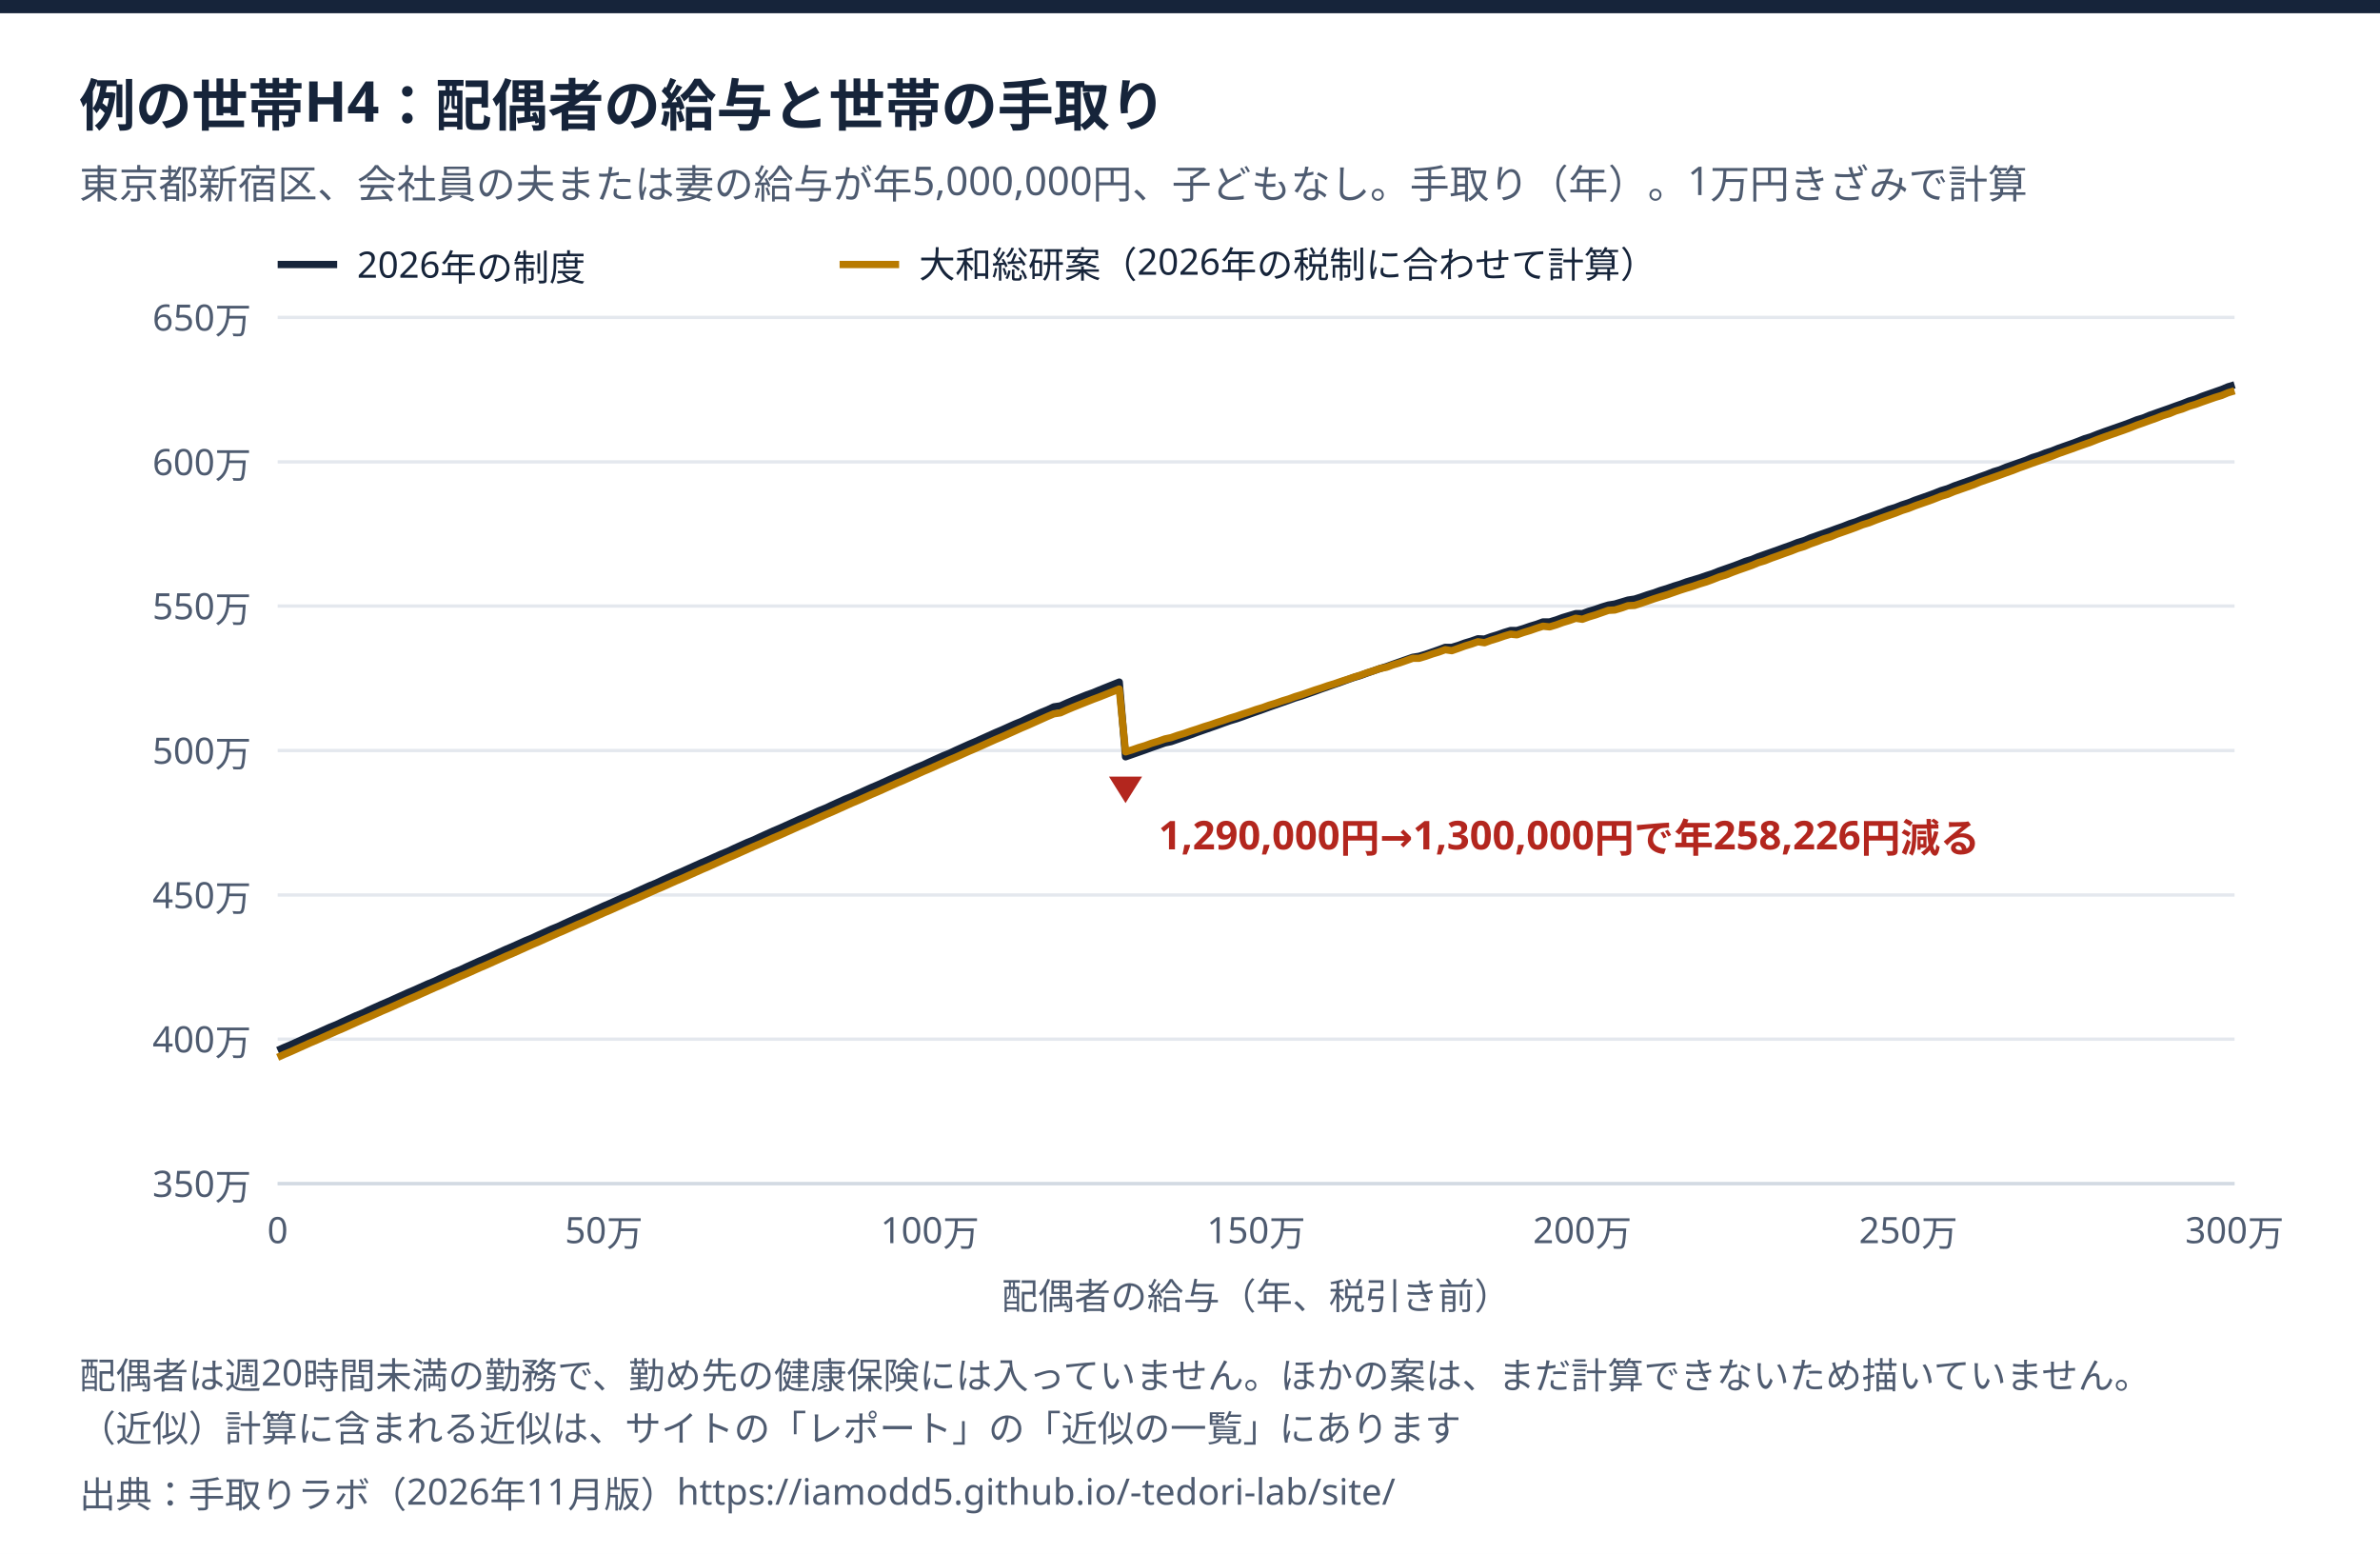
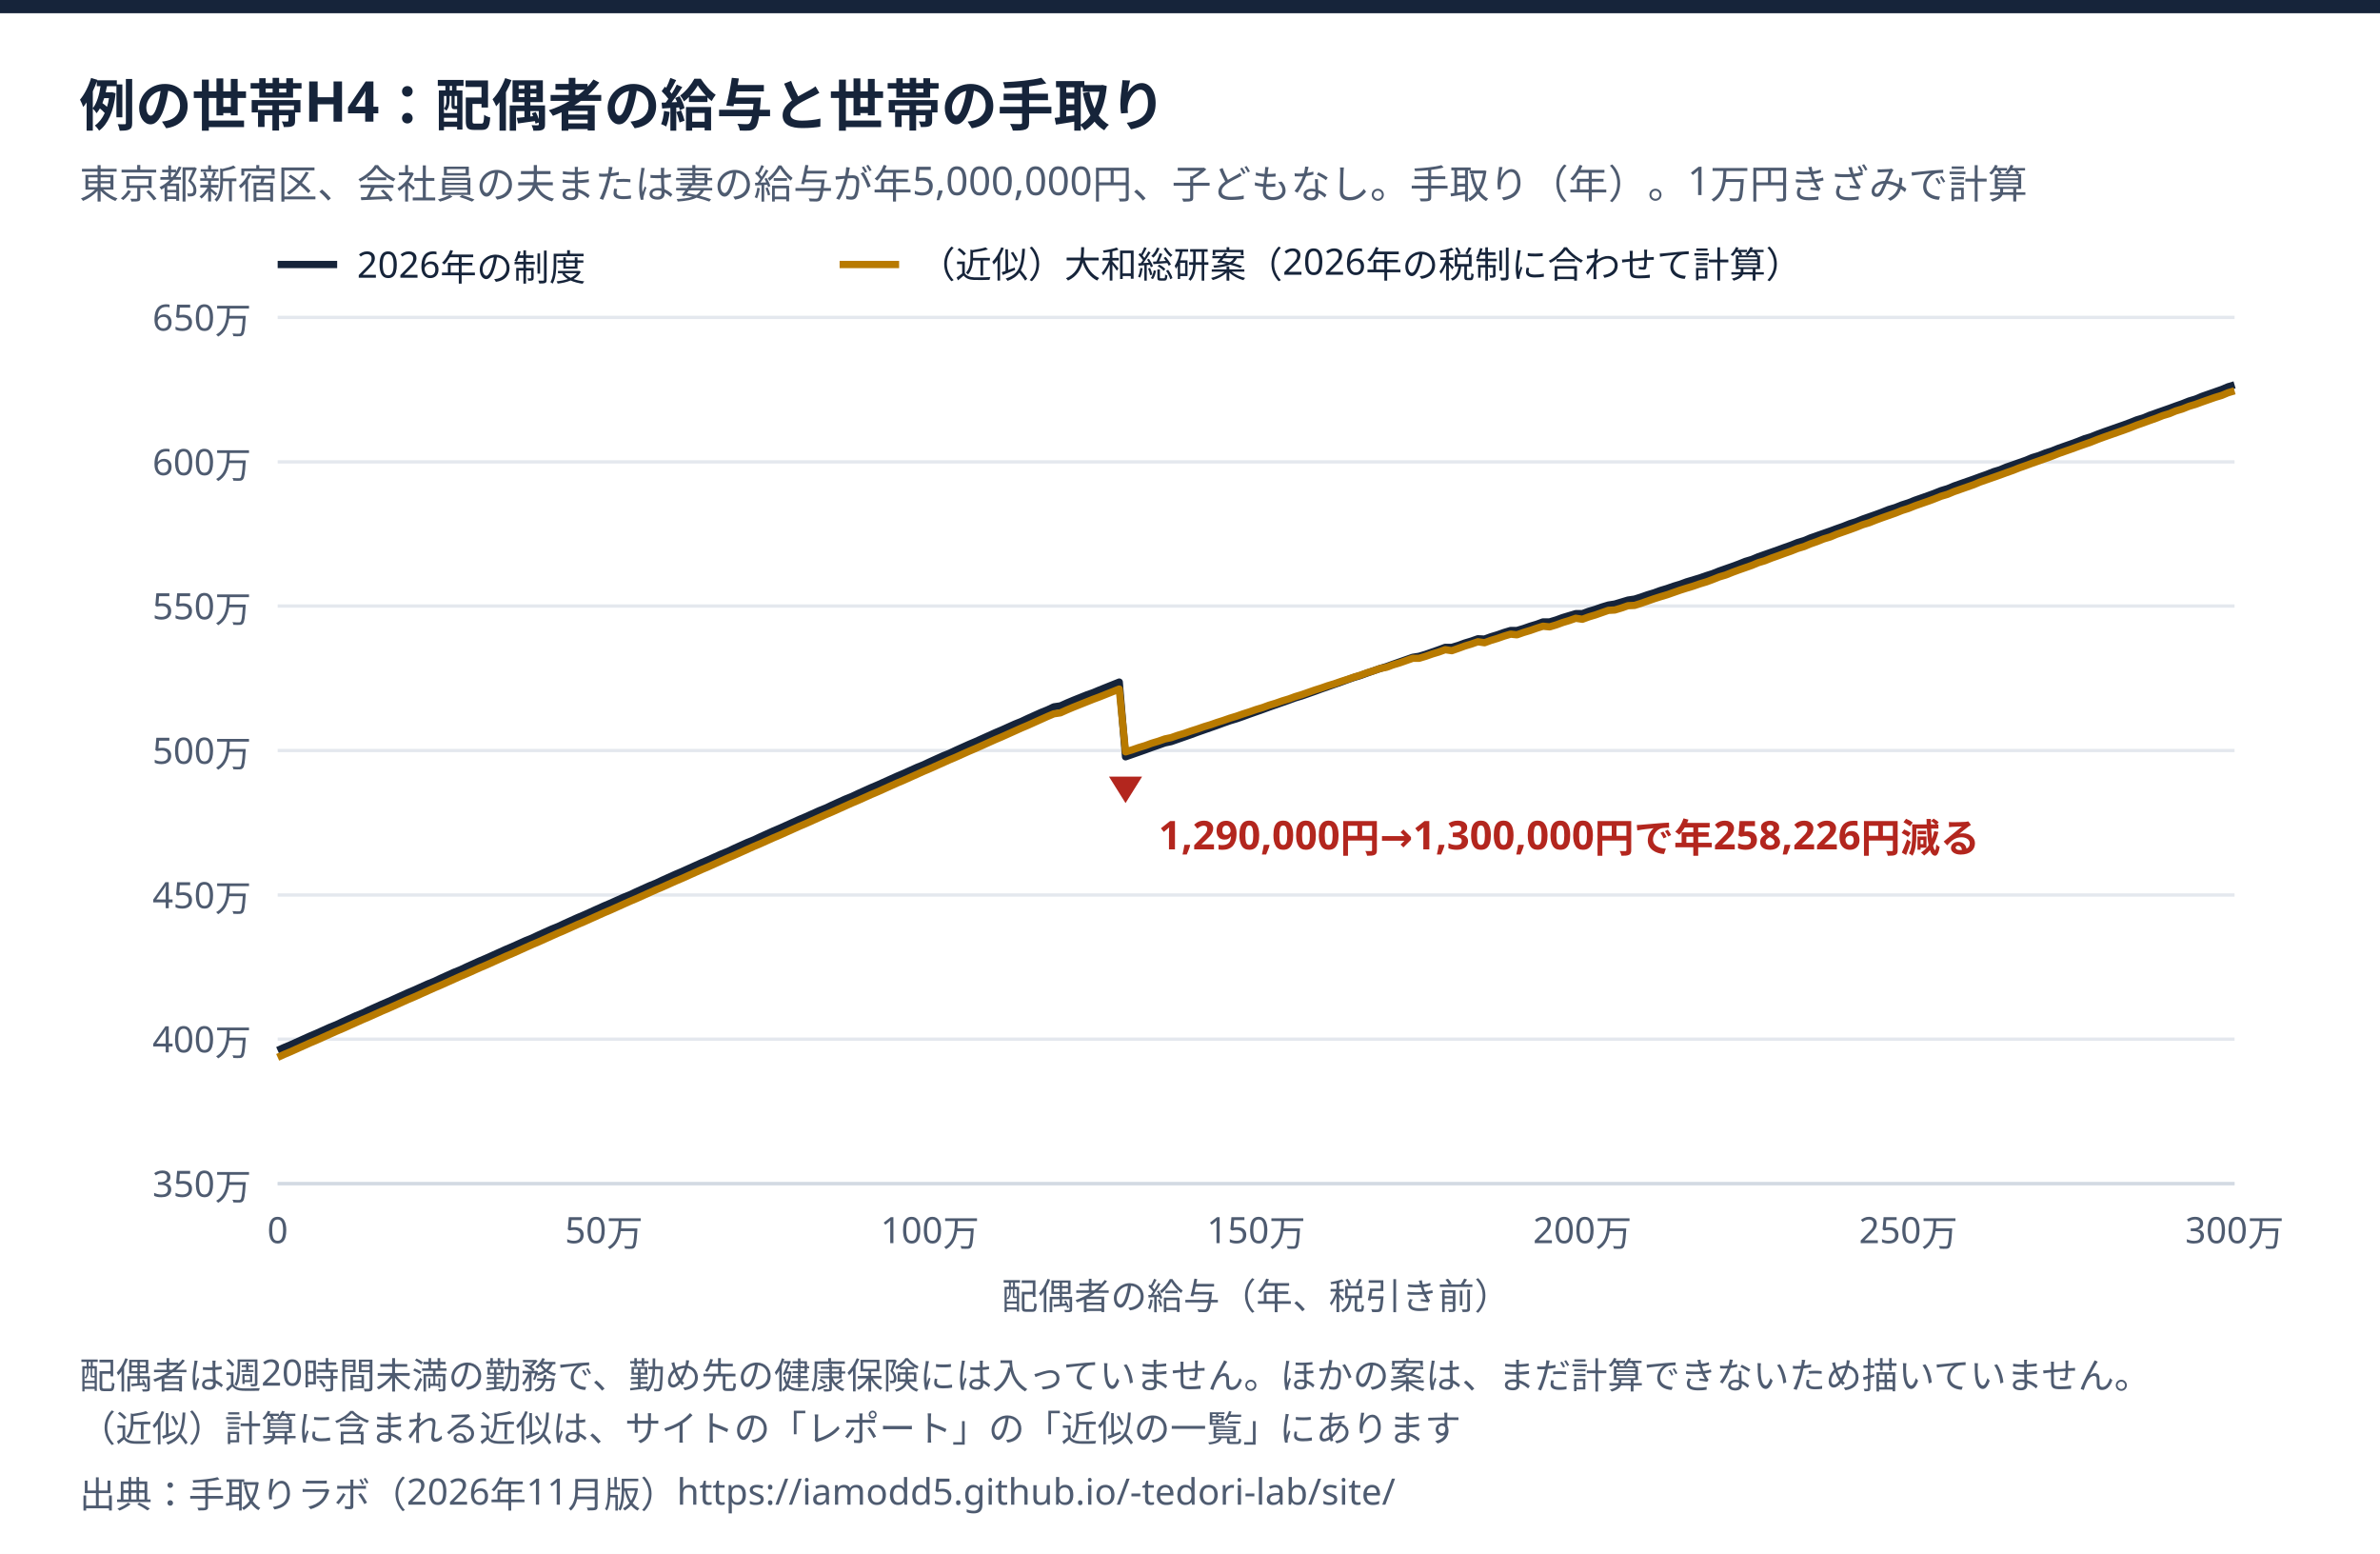
<svg xmlns="http://www.w3.org/2000/svg" width="720" height="470" viewBox="0 0 720 470" font-family="Hiragino Sans, 'Hiragino Kaku Gothic ProN', 'BIZ UDPGothic', 'Noto Sans JP', 'Yu Gothic', sans-serif">
  <rect width="720" height="470" fill="#fff" />
  <rect width="720" height="4" fill="#16243A" />
  <text x="24.0" y="38.0" font-size="17" fill="#16243A" text-anchor="start" font-weight="bold">例の世帯H4：配偶者の給与と世帯の手取り</text>
  <text x="24.0" y="60.0" font-size="12" fill="#4E5B70" text-anchor="start" font-weight="normal">東京都新宿区、会社員の夫または妻の給与が年5,000,000円、子どもなし。手取り（年）。1万円きざみで計算</text>
  <line x1="84" x2="676" y1="358.0" y2="358.0" stroke="#E4E8EE" />
  <text x="76.0" y="362.0" font-size="11" fill="#4E5B70" text-anchor="end" font-weight="normal">350万</text>
  <line x1="84" x2="676" y1="314.3" y2="314.3" stroke="#E4E8EE" />
  <text x="76.0" y="318.3" font-size="11" fill="#4E5B70" text-anchor="end" font-weight="normal">400万</text>
  <line x1="84" x2="676" y1="270.7" y2="270.7" stroke="#E4E8EE" />
  <text x="76.0" y="274.7" font-size="11" fill="#4E5B70" text-anchor="end" font-weight="normal">450万</text>
  <line x1="84" x2="676" y1="227.0" y2="227.0" stroke="#E4E8EE" />
  <text x="76.0" y="231.0" font-size="11" fill="#4E5B70" text-anchor="end" font-weight="normal">500万</text>
  <line x1="84" x2="676" y1="183.3" y2="183.3" stroke="#E4E8EE" />
  <text x="76.0" y="187.3" font-size="11" fill="#4E5B70" text-anchor="end" font-weight="normal">550万</text>
  <line x1="84" x2="676" y1="139.7" y2="139.7" stroke="#E4E8EE" />
  <text x="76.0" y="143.7" font-size="11" fill="#4E5B70" text-anchor="end" font-weight="normal">600万</text>
  <line x1="84" x2="676" y1="96.0" y2="96.0" stroke="#E4E8EE" />
  <text x="76.0" y="100.0" font-size="11" fill="#4E5B70" text-anchor="end" font-weight="normal">650万</text>
  <text x="84.0" y="376.0" font-size="11" fill="#4E5B70" text-anchor="middle" font-weight="normal">0</text>
  <text x="182.7" y="376.0" font-size="11" fill="#4E5B70" text-anchor="middle" font-weight="normal">50万</text>
  <text x="281.3" y="376.0" font-size="11" fill="#4E5B70" text-anchor="middle" font-weight="normal">100万</text>
  <text x="380.0" y="376.0" font-size="11" fill="#4E5B70" text-anchor="middle" font-weight="normal">150万</text>
  <text x="478.7" y="376.0" font-size="11" fill="#4E5B70" text-anchor="middle" font-weight="normal">200万</text>
  <text x="577.3" y="376.0" font-size="11" fill="#4E5B70" text-anchor="middle" font-weight="normal">250万</text>
  <text x="676.0" y="376.0" font-size="11" fill="#4E5B70" text-anchor="middle" font-weight="normal">300万</text>
  <text x="380.0" y="396.0" font-size="11" fill="#4E5B70" text-anchor="middle" font-weight="normal">配偶者の給与（年、税引き前）</text>
  <line x1="84" x2="676" y1="358" y2="358" stroke="#D3DAE3" />
  <polyline points="84.0,317.7 86.0,316.8 87.9,316.0 89.9,315.1 91.9,314.2 93.9,313.3 95.8,312.5 97.8,311.6 99.8,310.7 101.8,309.9 103.7,309.0 105.7,308.1 107.7,307.2 109.7,306.4 111.6,305.5 113.6,304.6 115.6,303.7 117.5,302.9 119.5,302.0 121.5,301.1 123.5,300.2 125.4,299.4 127.4,298.5 129.4,297.6 131.4,296.8 133.3,295.9 135.3,295.0 137.3,294.1 139.3,293.3 141.2,292.4 143.2,291.5 145.2,290.6 147.1,289.8 149.1,288.9 151.1,288.0 153.1,287.1 155.0,286.3 157.0,285.4 159.0,284.5 161.0,283.7 162.9,282.8 164.9,281.9 166.9,281.0 168.9,280.2 170.8,279.3 172.8,278.4 174.8,277.5 176.7,276.7 178.7,275.8 180.7,274.9 182.7,274.0 184.6,273.2 186.6,272.3 188.6,271.4 190.6,270.6 192.5,269.7 194.5,268.8 196.5,267.9 198.5,267.1 200.4,266.2 202.4,265.3 204.4,264.4 206.3,263.6 208.3,262.7 210.3,261.8 212.3,260.9 214.2,260.1 216.2,259.2 218.2,258.3 220.2,257.5 222.1,256.6 224.1,255.7 226.1,254.8 228.1,254.0 230.0,253.1 232.0,252.2 234.0,251.3 235.9,250.5 237.9,249.6 239.9,248.7 241.9,247.8 243.8,247.0 245.8,246.1 247.8,245.2 249.8,244.4 251.7,243.5 253.7,242.6 255.7,241.7 257.7,240.9 259.6,240.0 261.6,239.1 263.6,238.2 265.5,237.4 267.5,236.5 269.5,235.6 271.5,234.7 273.4,233.9 275.4,233.0 277.4,232.1 279.4,231.3 281.3,230.4 283.3,229.5 285.3,228.6 287.3,227.8 289.2,226.9 291.2,226.0 293.2,225.1 295.1,224.3 297.1,223.4 299.1,222.5 301.1,221.6 303.0,220.8 305.0,219.9 307.0,219.0 309.0,218.2 310.9,217.3 312.9,216.4 314.9,215.5 316.9,214.7 318.8,213.8 320.8,213.5 322.8,212.6 324.7,211.8 326.7,211.0 328.7,210.2 330.7,209.5 332.6,208.7 334.6,207.9 336.6,207.1 338.6,206.3 340.5,228.9 342.5,228.2 344.5,227.5 346.5,226.8 348.4,226.1 350.4,225.4 352.4,224.7 354.3,224.3 356.3,223.6 358.3,222.9 360.3,222.2 362.2,221.5 364.2,220.8 366.2,220.1 368.2,219.4 370.1,218.7 372.1,218.0 374.1,217.4 376.1,216.7 378.0,216.0 380.0,215.3 382.0,214.6 383.9,213.9 385.9,213.2 387.9,212.5 389.9,211.8 391.8,211.1 393.8,210.5 395.8,209.8 397.8,209.1 399.7,208.4 401.7,207.7 403.7,207.0 405.7,206.3 407.6,205.6 409.6,204.9 411.6,204.3 413.5,203.6 415.5,202.9 417.5,202.2 419.5,201.6 421.4,200.9 423.4,200.2 425.4,199.5 427.4,198.8 429.3,198.5 431.3,197.9 433.3,197.2 435.3,196.5 437.2,195.8 439.2,195.8 441.2,195.2 443.1,194.5 445.1,193.9 447.1,193.2 449.1,193.3 451.0,192.6 453.0,192.0 455.0,191.3 457.0,190.7 458.9,190.7 460.9,190.1 462.9,189.4 464.9,188.8 466.8,188.1 468.8,188.1 470.8,187.5 472.7,186.8 474.7,186.2 476.7,185.6 478.7,185.6 480.6,184.9 482.6,184.3 484.6,183.6 486.6,183.0 488.5,182.7 490.5,182.1 492.5,181.5 494.5,181.2 496.4,180.6 498.4,179.9 500.4,179.3 502.3,178.6 504.3,178.0 506.3,177.3 508.3,176.7 510.2,176.0 512.2,175.4 514.2,174.8 516.2,174.1 518.1,173.5 520.1,172.7 522.1,172.0 524.1,171.3 526.0,170.6 528.0,169.8 530.0,169.2 531.9,168.4 533.9,167.7 535.9,167.0 537.9,166.3 539.8,165.6 541.8,164.9 543.8,164.1 545.8,163.5 547.7,162.7 549.7,162.0 551.7,161.3 553.7,160.6 555.6,159.9 557.6,159.2 559.6,158.4 561.5,157.8 563.5,157.0 565.5,156.3 567.5,155.6 569.4,154.9 571.4,154.1 573.4,153.5 575.4,152.7 577.3,152.1 579.3,151.3 581.3,150.6 583.3,149.9 585.2,149.2 587.2,148.4 589.2,147.8 591.1,147.0 593.1,146.3 595.1,145.6 597.1,144.9 599.0,144.2 601.0,143.5 603.0,142.7 605.0,142.1 606.9,141.3 608.9,140.6 610.9,139.9 612.9,139.2 614.8,138.4 616.8,137.8 618.8,137.0 620.7,136.4 622.7,135.6 624.7,134.9 626.7,134.2 628.6,133.5 630.6,132.7 632.6,132.1 634.6,131.3 636.5,130.6 638.5,129.9 640.5,129.2 642.5,128.5 644.4,127.8 646.4,127.0 648.4,126.4 650.3,125.6 652.3,124.9 654.3,124.2 656.3,123.5 658.2,122.8 660.2,122.1 662.2,121.3 664.2,120.7 666.1,119.9 668.1,119.2 670.1,118.5 672.1,117.8 674.0,117.0 676.0,116.4" fill="none" stroke="#16243A" stroke-width="2.2" stroke-linejoin="round" />
  <polyline points="84.0,319.8 86.0,318.9 87.9,318.1 89.9,317.2 91.9,316.3 93.9,315.4 95.8,314.6 97.8,313.7 99.8,312.8 101.8,311.9 103.7,311.1 105.7,310.2 107.7,309.3 109.7,308.4 111.6,307.6 113.6,306.7 115.6,305.8 117.5,305.0 119.5,304.1 121.5,303.2 123.5,302.3 125.4,301.5 127.4,300.6 129.4,299.7 131.4,298.8 133.3,298.0 135.3,297.1 137.3,296.2 139.3,295.3 141.2,294.5 143.2,293.6 145.2,292.7 147.1,291.9 149.1,291.0 151.1,290.1 153.1,289.2 155.0,288.4 157.0,287.5 159.0,286.6 161.0,285.7 162.9,284.9 164.9,284.0 166.9,283.1 168.9,282.2 170.8,281.4 172.8,280.5 174.8,279.6 176.7,278.8 178.7,277.9 180.7,277.0 182.7,276.1 184.6,275.3 186.6,274.4 188.6,273.5 190.6,272.6 192.5,271.8 194.5,270.9 196.5,270.0 198.5,269.1 200.4,268.3 202.4,267.4 204.4,266.5 206.3,265.7 208.3,264.8 210.3,263.9 212.3,263.0 214.2,262.2 216.2,261.3 218.2,260.4 220.2,259.5 222.1,258.7 224.1,257.8 226.1,256.9 228.1,256.0 230.0,255.2 232.0,254.3 234.0,253.4 235.9,252.6 237.9,251.7 239.9,250.8 241.9,249.9 243.8,249.1 245.8,248.2 247.8,247.3 249.8,246.4 251.7,245.6 253.7,244.7 255.7,243.8 257.7,242.9 259.6,242.1 261.6,241.2 263.6,240.3 265.5,239.5 267.5,238.6 269.5,237.7 271.5,236.8 273.4,236.0 275.4,235.1 277.4,234.2 279.4,233.3 281.3,232.5 283.3,231.6 285.3,230.7 287.3,229.8 289.2,229.0 291.2,228.1 293.2,227.2 295.1,226.4 297.1,225.5 299.1,224.6 301.1,223.7 303.0,222.9 305.0,222.0 307.0,221.1 309.0,220.2 310.9,219.4 312.9,218.5 314.9,217.6 316.9,216.7 318.8,215.9 320.8,215.6 322.8,214.7 324.7,213.9 326.7,213.1 328.7,212.3 330.7,211.5 332.6,210.8 334.6,210.0 336.6,209.2 338.6,208.4 340.5,227.4 342.5,226.8 344.5,226.1 346.5,225.5 348.4,224.8 350.4,224.2 352.4,223.5 354.3,223.1 356.3,222.4 358.3,221.8 360.3,221.1 362.2,220.5 364.2,219.8 366.2,219.2 368.2,218.5 370.1,217.9 372.1,217.2 374.1,216.6 376.1,215.9 378.0,215.3 380.0,214.6 382.0,214.0 383.9,213.3 385.9,212.7 387.9,212.0 389.9,211.4 391.8,210.7 393.8,210.1 395.8,209.4 397.8,208.7 399.7,208.1 401.7,207.4 403.7,206.8 405.7,206.1 407.6,205.5 409.6,204.8 411.6,204.2 413.5,203.5 415.5,202.9 417.5,202.2 419.5,201.8 421.4,201.1 423.4,200.5 425.4,199.8 427.4,199.1 429.3,199.1 431.3,198.5 433.3,197.8 435.3,197.2 437.2,196.5 439.2,196.8 441.2,196.1 443.1,195.4 445.1,194.8 447.1,194.1 449.1,194.4 451.0,193.7 453.0,193.1 455.0,192.4 457.0,191.8 458.9,192.0 460.9,191.3 462.9,190.7 464.9,190.0 466.8,189.4 468.8,189.6 470.8,189.0 472.7,188.3 474.7,187.7 476.7,187.0 478.7,187.3 480.6,186.6 482.6,186.0 484.6,185.3 486.6,184.6 488.5,184.5 490.5,183.9 492.5,183.2 494.5,183.1 496.4,182.5 498.4,181.8 500.4,181.1 502.3,180.5 504.3,179.9 506.3,179.2 508.3,178.5 510.2,177.9 512.2,177.3 514.2,176.6 516.2,176.0 518.1,175.3 520.1,174.5 522.1,173.9 524.1,173.1 526.0,172.4 528.0,171.7 530.0,171.0 531.9,170.2 533.9,169.6 535.9,168.8 537.9,168.1 539.8,167.4 541.8,166.7 543.8,165.9 545.8,165.3 547.7,164.5 549.7,163.8 551.7,163.0 553.7,162.4 555.6,161.6 557.6,160.9 559.6,160.2 561.5,159.5 563.5,158.7 565.5,158.1 567.5,157.3 569.4,156.6 571.4,155.9 573.4,155.2 575.4,154.4 577.3,153.8 579.3,153.0 581.3,152.3 583.3,151.6 585.2,150.9 587.2,150.1 589.2,149.5 591.1,148.7 593.1,148.0 595.1,147.3 597.1,146.6 599.0,145.8 601.0,145.1 603.0,144.4 605.0,143.7 606.9,143.0 608.9,142.3 610.9,141.5 612.9,140.8 614.8,140.1 616.8,139.4 618.8,138.7 620.7,138.0 622.7,137.2 624.7,136.5 626.7,135.8 628.6,135.1 630.6,134.4 632.6,133.7 634.6,132.9 636.5,132.2 638.5,131.5 640.5,130.8 642.5,130.1 644.4,129.4 646.4,128.6 648.4,127.9 650.3,127.2 652.3,126.5 654.3,125.7 656.3,125.1 658.2,124.3 660.2,123.7 662.2,122.9 664.2,122.3 666.1,121.6 668.1,120.9 670.1,120.2 672.1,119.6 674.0,118.8 676.0,118.2" fill="none" stroke="#B87A00" stroke-width="2.2" stroke-linejoin="round" />
  <line x1="84" x2="102" y1="80" y2="80" stroke="#16243A" stroke-width="2.2" />
  <text x="108.0" y="84.0" font-size="11" fill="#16243A" text-anchor="start" font-weight="normal">2026年の制度</text>
  <line x1="254" x2="272" y1="80" y2="80" stroke="#B87A00" stroke-width="2.2" />
-   <text x="278.0" y="84.0" font-size="11" fill="#16243A" text-anchor="start" font-weight="normal">大和総研案（2026年の税制に合わせて計算）</text>
+   <text x="278.0" y="84.0" font-size="11" fill="#16243A" text-anchor="start" font-weight="normal">（近似）大和総研案（2026年の税制に合わせて計算）</text>
  <polygon points="335.5,234.9 345.5,234.9 340.5,242.9" fill="#B3261E" />
  <text x="350.5" y="256.9" font-size="12" fill="#B3261E" text-anchor="start" font-weight="bold">1,290,000円→1,300,000円で年258,226円減る</text>
  <text x="24.0" y="420.0" font-size="11" fill="#4E5B70" text-anchor="start" font-weight="normal">配偶者は週20時間未満の勤務で、勤め先の健康保険には入っていません。ほかの案は、まだ計算できないため描いていません。</text>
  <text x="24.0" y="436.0" font-size="11" fill="#4E5B70" text-anchor="start" font-weight="normal">（近似）計算に含まれる近似は、サイトの「レポート」の「近似の一覧」にあります</text>
  <text x="24.0" y="456.0" font-size="11" fill="#4E5B70" text-anchor="start" font-weight="normal">出典：手取りラボ（2026年11月版）https://iamodd5.github.io/-tedori-lab/site/</text>
</svg>
